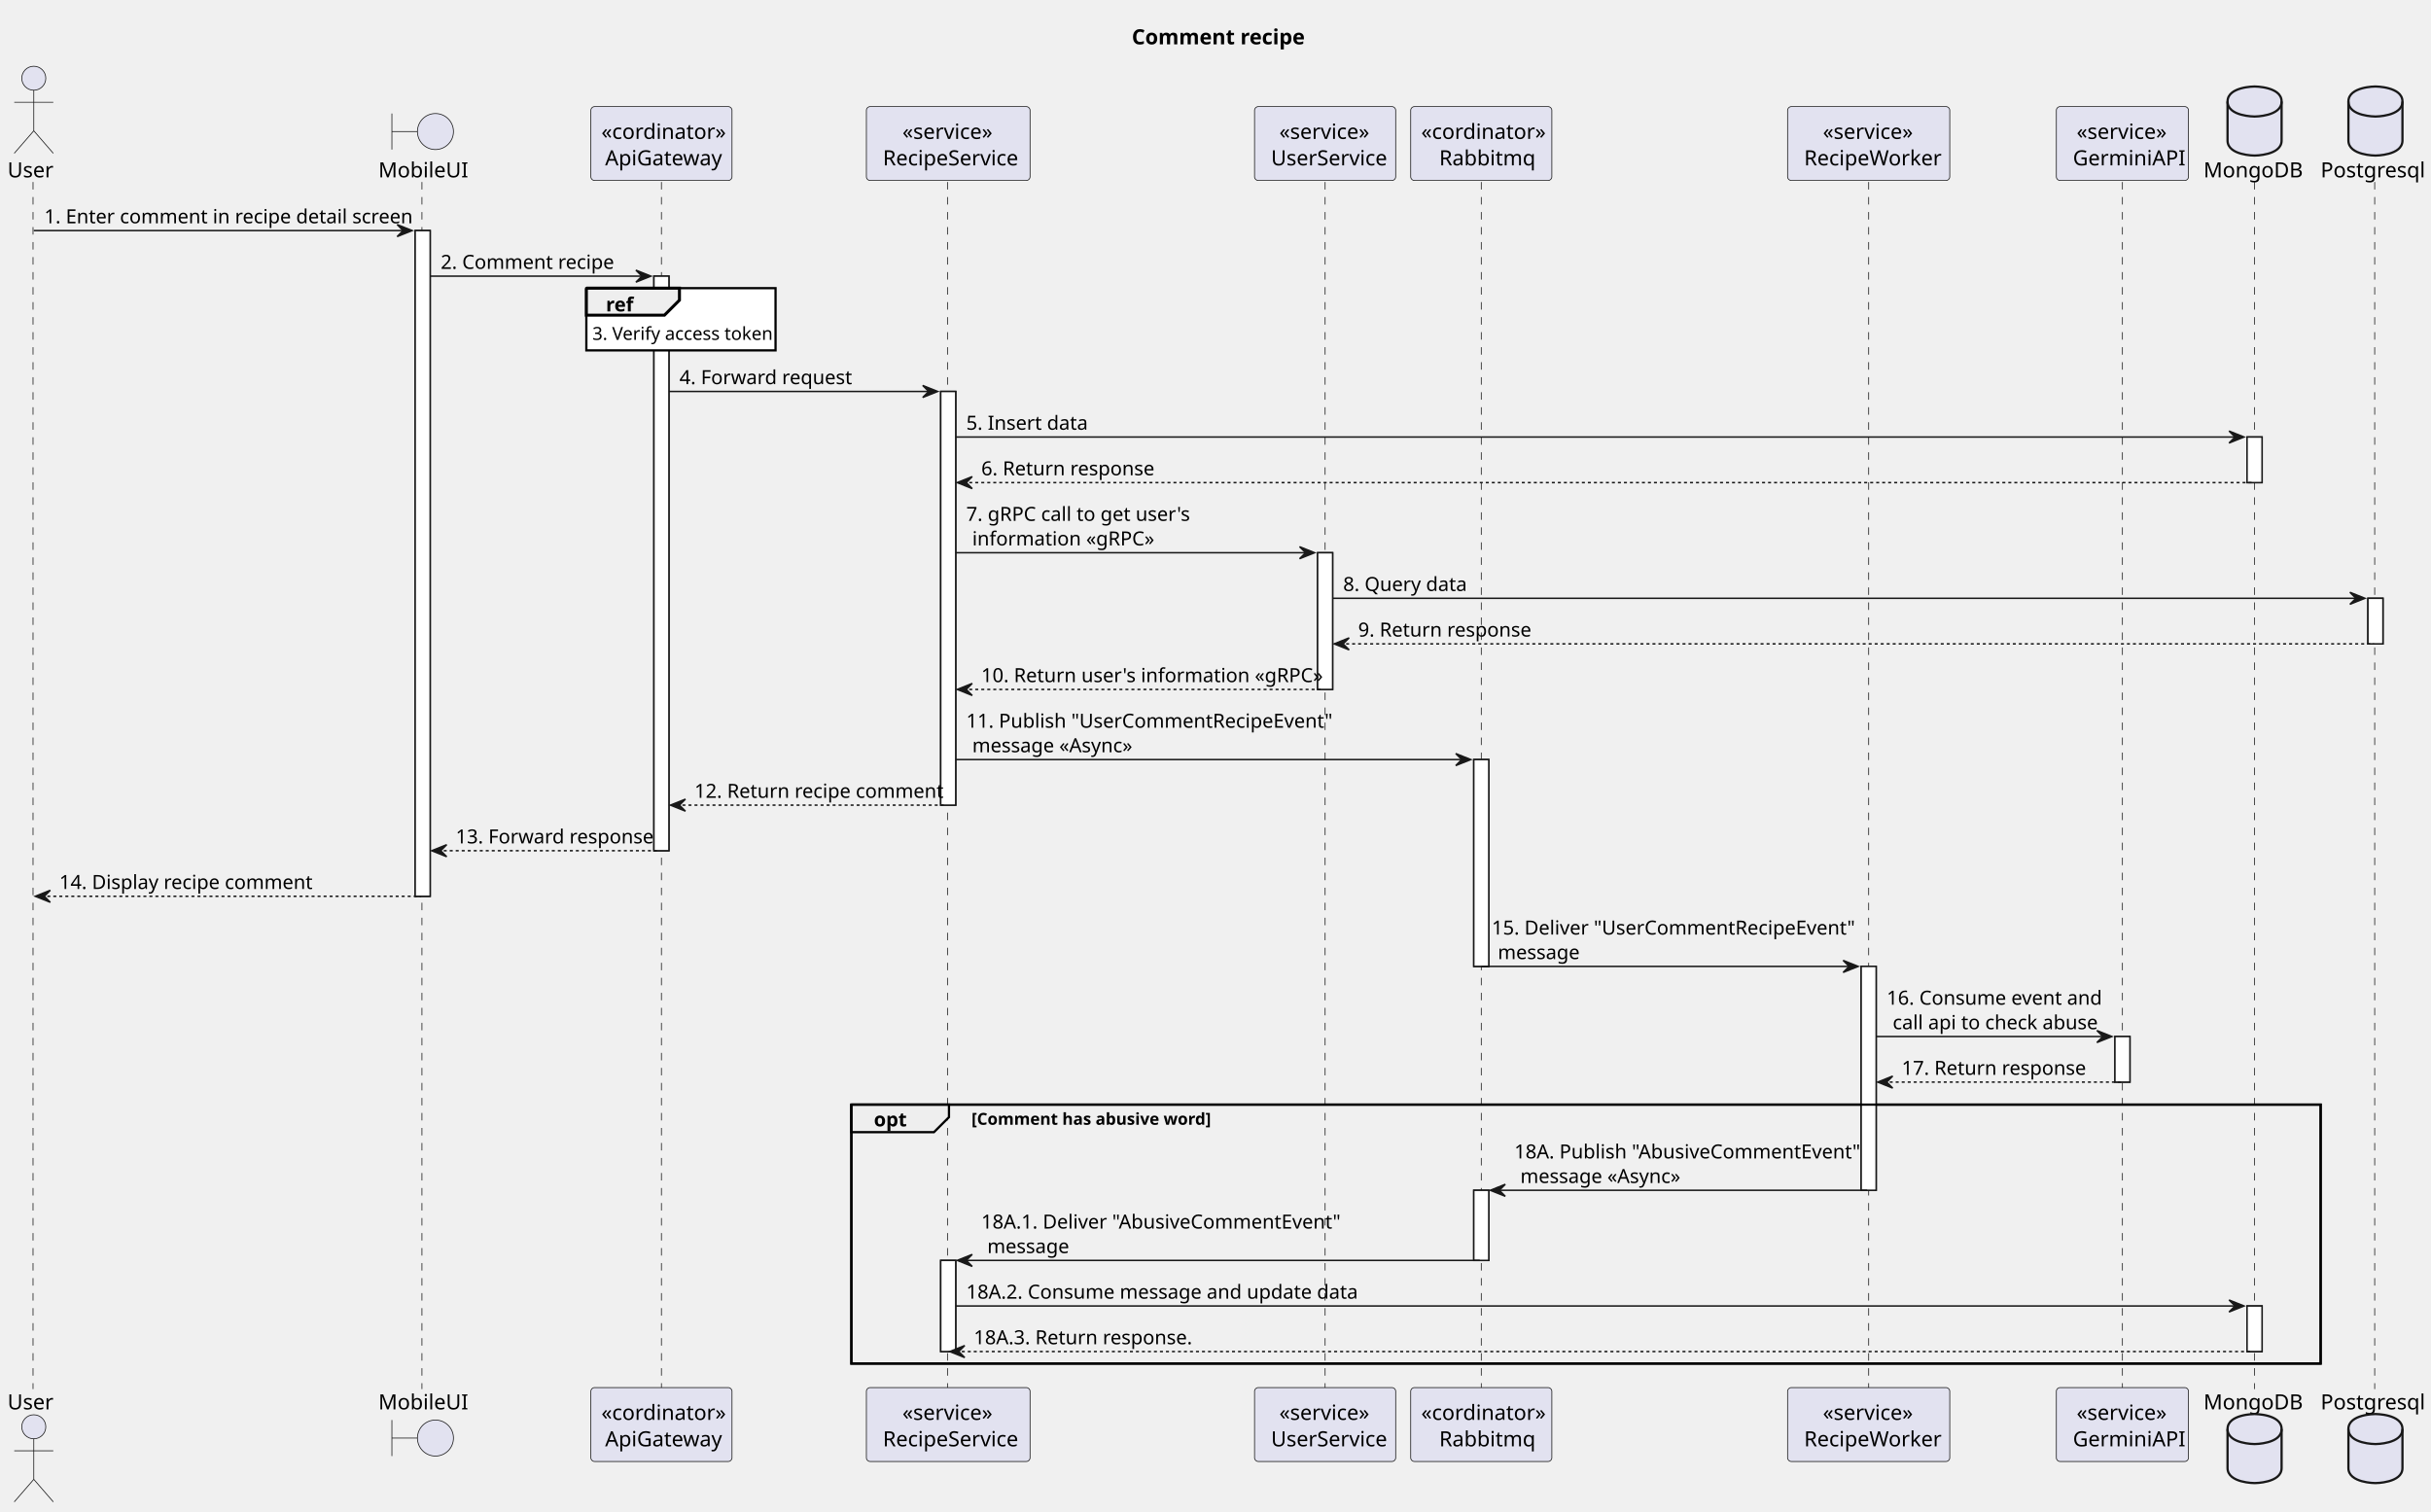
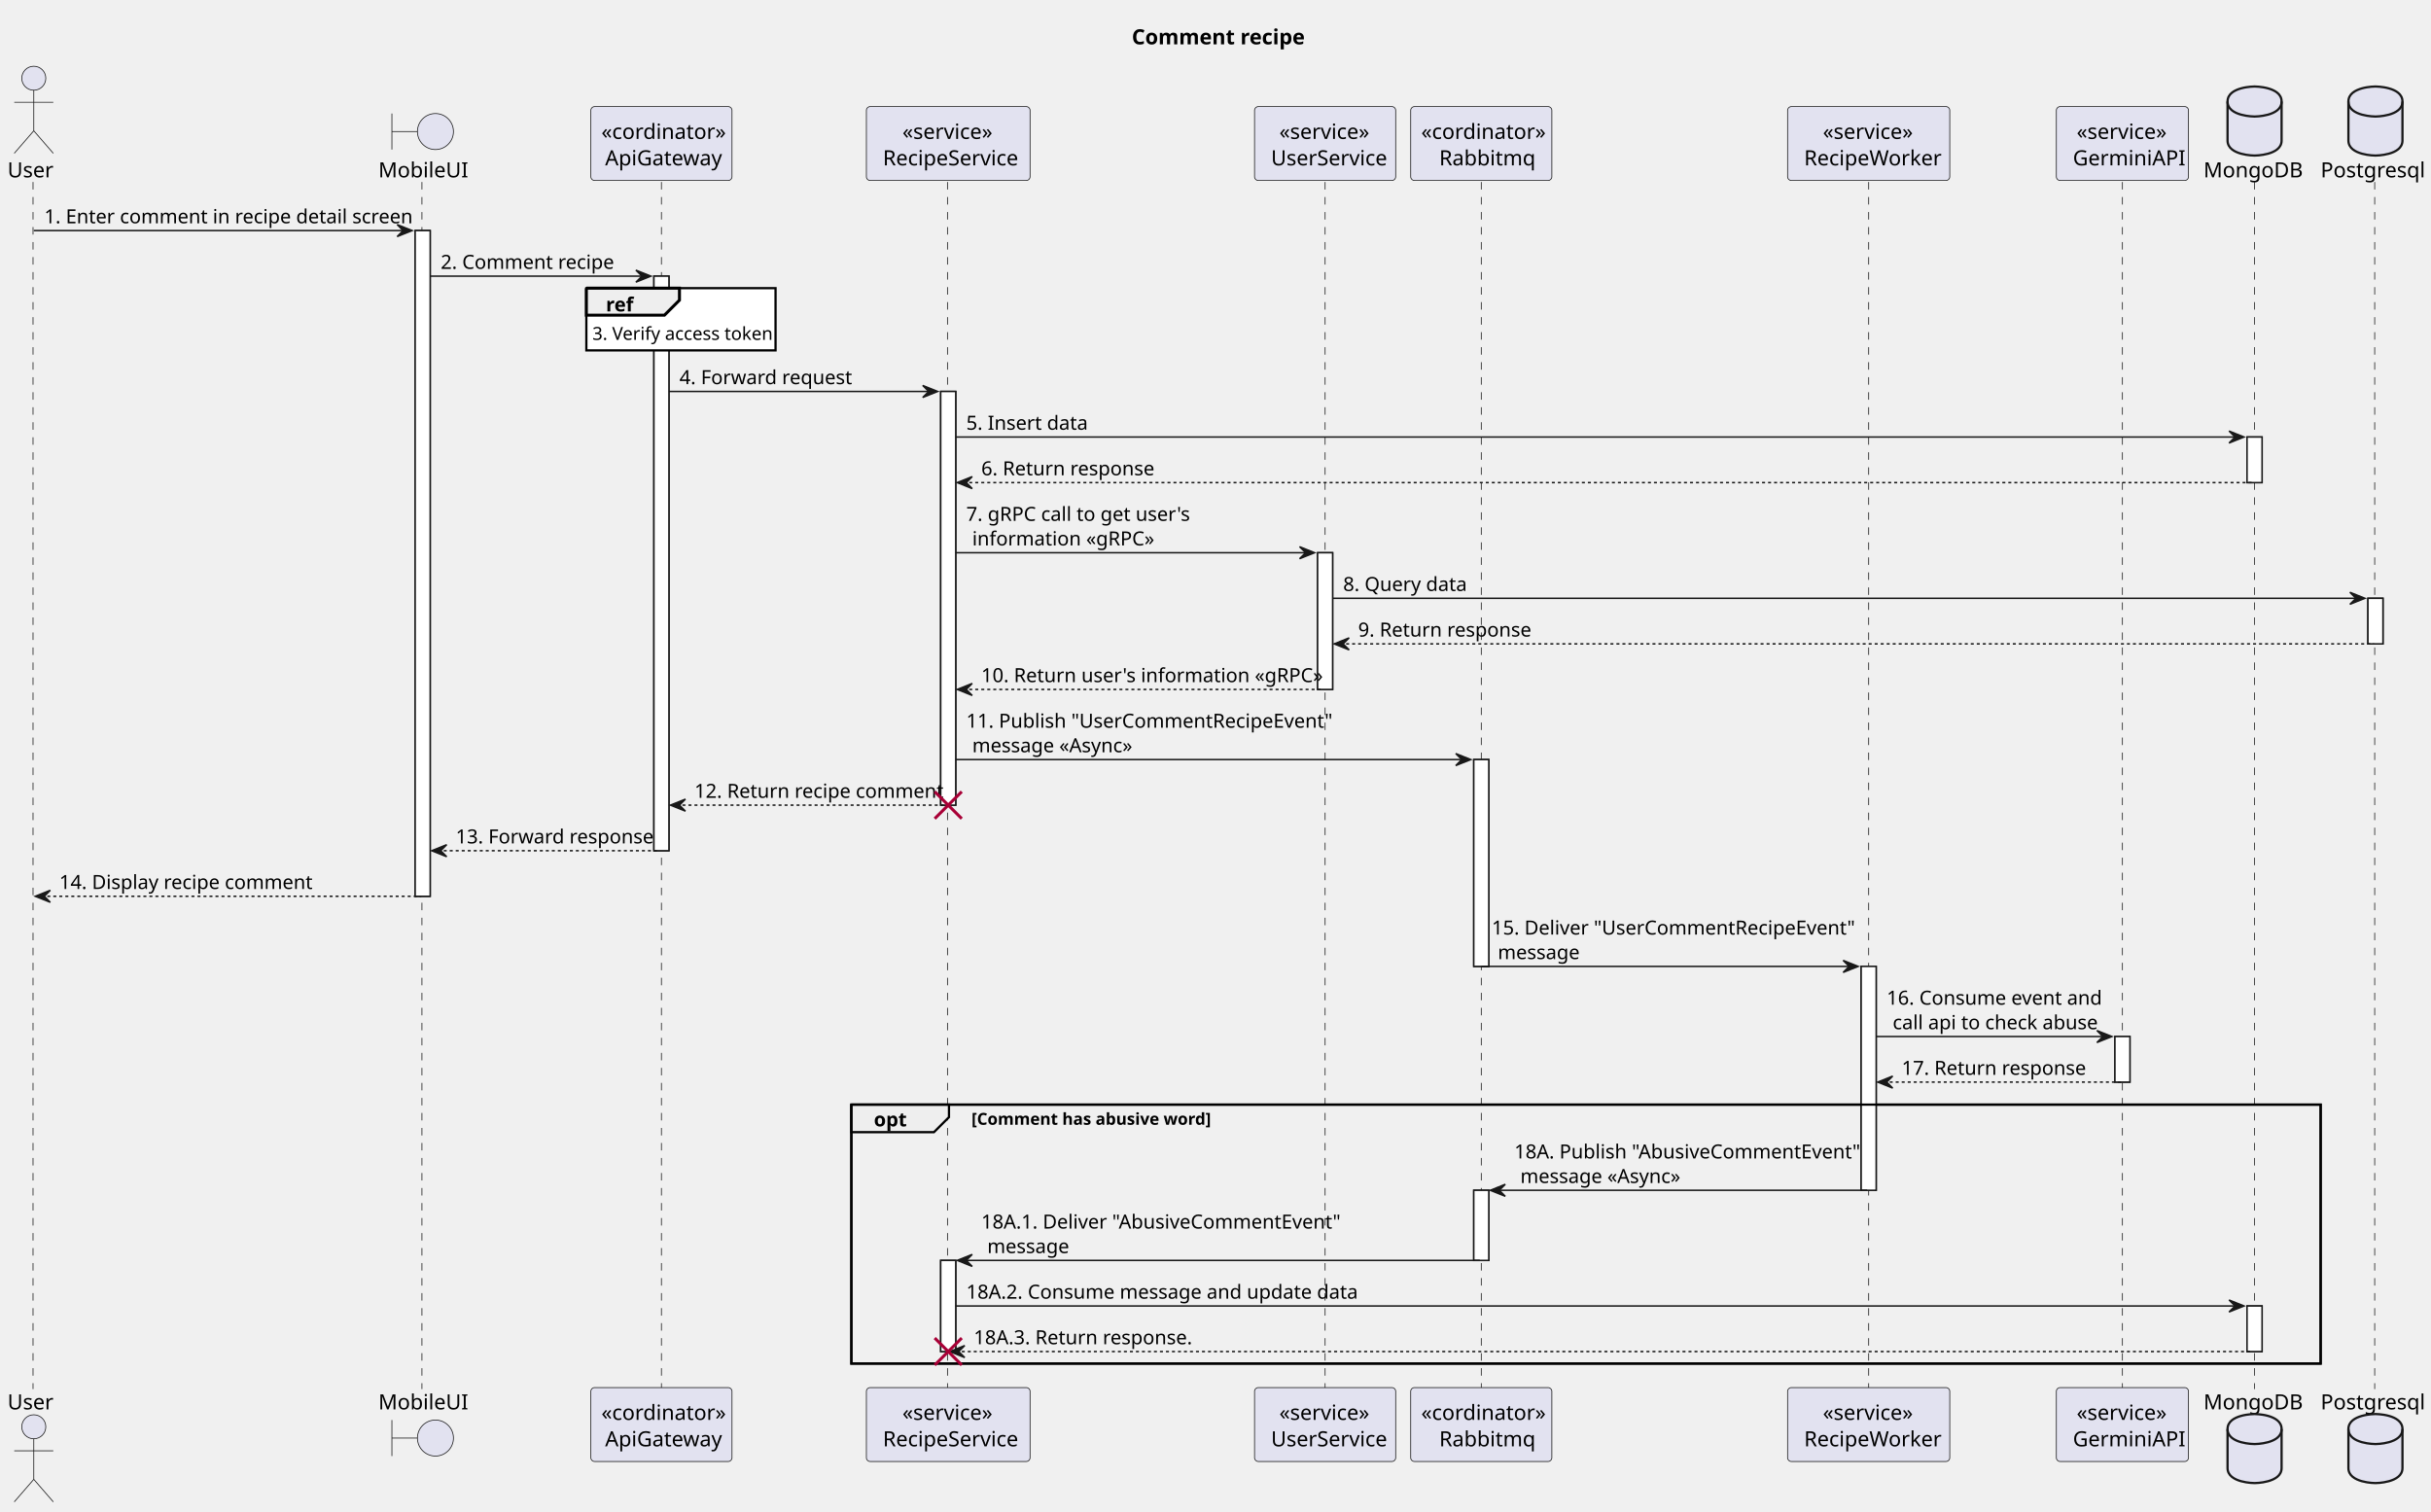
<svg xmlns="http://www.w3.org/2000/svg" contentStyleType="text/css" height="1007px" preserveAspectRatio="none" style="width:1619px;height:1007px;background:#FFFFFF;" version="1.1" viewBox="0 0 1619 1007" width="1619px" zoomAndPan="magnify">
  <defs />
  <g>
    <text fill="#000000" font-family="sans-serif" font-size="14" font-weight="bold" lengthAdjust="spacing" textLength="115" x="753.75" y="29.533">Comment recipe</text>
    <rect fill="#FFFFFF" height="443.367" style="stroke:#181818;stroke-width:1.0;" width="10" x="276.5" y="153.57" />
    <rect fill="#FFFFFF" height="382.664" style="stroke:#181818;stroke-width:1.0;" width="10" x="435.5" y="183.922" />
    <rect fill="#FFFFFF" height="275.516" style="stroke:#181818;stroke-width:1.0;" width="10" x="626.5" y="260.719" />
    <rect fill="#FFFFFF" height="60.703" style="stroke:#181818;stroke-width:1.0;" width="10" x="626.5" y="839.453" />
    <rect fill="#FFFFFF" height="91.055" style="stroke:#181818;stroke-width:1.0;" width="10" x="877.5" y="368.125" />
    <rect fill="#FFFFFF" height="137.758" style="stroke:#181818;stroke-width:1.0;" width="10" x="981.5" y="505.883" />
    <rect fill="#FFFFFF" height="46.703" style="stroke:#181818;stroke-width:1.0;" width="10" x="981.5" y="792.75" />
    <rect fill="#FFFFFF" height="149.109" style="stroke:#181818;stroke-width:1.0;" width="10" x="1239.5" y="643.641" />
    <rect fill="#FFFFFF" height="30.352" style="stroke:#181818;stroke-width:1.0;" width="10" x="1408.5" y="690.344" />
    <rect fill="#FFFFFF" height="30.352" style="stroke:#181818;stroke-width:1.0;" width="10" x="1496.5" y="291.07" />
    <rect fill="#FFFFFF" height="30.352" style="stroke:#181818;stroke-width:1.0;" width="10" x="1496.5" y="869.805" />
    <rect fill="#FFFFFF" height="30.352" style="stroke:#181818;stroke-width:1.0;" width="10" x="1577" y="398.477" />
    <rect fill="none" height="172.461" style="stroke:#000000;stroke-width:1.5;" width="978.5" x="567" y="735.695" />
    <line style="stroke:#181818;stroke-width:0.5;stroke-dasharray:5.0,5.0;" x1="22" x2="22" y1="121.219" y2="925.156" />
    <line style="stroke:#181818;stroke-width:0.5;stroke-dasharray:5.0,5.0;" x1="281" x2="281" y1="121.219" y2="925.156" />
    <line style="stroke:#181818;stroke-width:0.5;stroke-dasharray:5.0,5.0;" x1="440.5" x2="440.5" y1="121.219" y2="925.156" />
    <line style="stroke:#181818;stroke-width:0.5;stroke-dasharray:5.0,5.0;" x1="631" x2="631" y1="121.219" y2="925.156" />
    <line style="stroke:#181818;stroke-width:0.5;stroke-dasharray:5.0,5.0;" x1="882.5" x2="882.5" y1="121.219" y2="925.156" />
    <line style="stroke:#181818;stroke-width:0.5;stroke-dasharray:5.0,5.0;" x1="986.5" x2="986.5" y1="121.219" y2="925.156" />
    <line style="stroke:#181818;stroke-width:0.5;stroke-dasharray:5.0,5.0;" x1="1244.5" x2="1244.5" y1="121.219" y2="925.156" />
    <line style="stroke:#181818;stroke-width:0.5;stroke-dasharray:5.0,5.0;" x1="1413.5" x2="1413.5" y1="121.219" y2="925.156" />
    <line style="stroke:#181818;stroke-width:0.5;stroke-dasharray:5.0,5.0;" x1="1501.5" x2="1501.5" y1="121.219" y2="925.156" />
    <line style="stroke:#181818;stroke-width:0.5;stroke-dasharray:5.0,5.0;" x1="1581.5" x2="1581.5" y1="121.219" y2="925.156" />
    <text fill="#000000" font-family="sans-serif" font-size="14" lengthAdjust="spacing" textLength="29" x="5" y="118.143">User</text>
    <ellipse cx="22.5" cy="52.109" fill="#E2E2F0" rx="8" ry="8" style="stroke:#181818;stroke-width:0.5;" />
    <path d="M22.5,60.109 L22.5,87.109 M9.5,68.109 L35.5,68.109 M22.5,87.109 L9.5,102.109 M22.5,87.109 L35.5,102.109 " fill="none" style="stroke:#181818;stroke-width:0.5;" />
    <text fill="#000000" font-family="sans-serif" font-size="14" lengthAdjust="spacing" textLength="29" x="5" y="938.689">User</text>
    <ellipse cx="22.5" cy="950.266" fill="#E2E2F0" rx="8" ry="8" style="stroke:#181818;stroke-width:0.5;" />
    <path d="M22.5,958.266 L22.5,985.266 M9.5,966.266 L35.5,966.266 M22.5,985.266 L9.5,1000.266 M22.5,985.266 L35.5,1000.266 " fill="none" style="stroke:#181818;stroke-width:0.5;" />
    <text fill="#000000" font-family="sans-serif" font-size="14" lengthAdjust="spacing" textLength="53" x="252" y="118.143">MobileUI</text>
    <path d="M261,75.609 L261,99.609 M261,87.609 L278,87.609 " fill="none" style="stroke:#181818;stroke-width:0.5;" />
    <ellipse cx="290" cy="87.609" fill="#E2E2F0" rx="12" ry="12" style="stroke:#181818;stroke-width:0.5;" />
    <text fill="#000000" font-family="sans-serif" font-size="14" lengthAdjust="spacing" textLength="53" x="252" y="938.689">MobileUI</text>
    <path d="M261,945.766 L261,969.766 M261,957.766 L278,957.766 " fill="none" style="stroke:#181818;stroke-width:0.5;" />
    <ellipse cx="290" cy="957.766" fill="#E2E2F0" rx="12" ry="12" style="stroke:#181818;stroke-width:0.5;" />
    <rect fill="#E2E2F0" height="49.219" rx="2.5" ry="2.5" style="stroke:#181818;stroke-width:0.5;" width="94" x="393.5" y="71" />
    <text fill="#000000" font-family="sans-serif" font-size="14" lengthAdjust="spacing" textLength="80" x="400.5" y="92.533">«cordinator»</text>
    <text fill="#000000" font-family="sans-serif" font-size="14" lengthAdjust="spacing" textLength="75" x="403" y="110.143">ApiGateway</text>
    <rect fill="#E2E2F0" height="49.219" rx="2.5" ry="2.5" style="stroke:#181818;stroke-width:0.5;" width="94" x="393.5" y="924.156" />
    <text fill="#000000" font-family="sans-serif" font-size="14" lengthAdjust="spacing" textLength="80" x="400.5" y="945.689">«cordinator»</text>
    <text fill="#000000" font-family="sans-serif" font-size="14" lengthAdjust="spacing" textLength="75" x="403" y="963.299">ApiGateway</text>
    <rect fill="#E2E2F0" height="49.219" rx="2.5" ry="2.5" style="stroke:#181818;stroke-width:0.5;" width="109" x="577" y="71" />
    <text fill="#000000" font-family="sans-serif" font-size="14" lengthAdjust="spacing" textLength="61" x="601" y="92.533">«service»</text>
    <text fill="#000000" font-family="sans-serif" font-size="14" lengthAdjust="spacing" textLength="91" x="588" y="110.143">RecipeService</text>
    <rect fill="#E2E2F0" height="49.219" rx="2.5" ry="2.5" style="stroke:#181818;stroke-width:0.5;" width="109" x="577" y="924.156" />
    <text fill="#000000" font-family="sans-serif" font-size="14" lengthAdjust="spacing" textLength="61" x="601" y="945.689">«service»</text>
    <text fill="#000000" font-family="sans-serif" font-size="14" lengthAdjust="spacing" textLength="91" x="588" y="963.299">RecipeService</text>
    <rect fill="#E2E2F0" height="49.219" rx="2.5" ry="2.5" style="stroke:#181818;stroke-width:0.5;" width="94" x="835.5" y="71" />
    <text fill="#000000" font-family="sans-serif" font-size="14" lengthAdjust="spacing" textLength="61" x="852" y="92.533">«service»</text>
    <text fill="#000000" font-family="sans-serif" font-size="14" lengthAdjust="spacing" textLength="76" x="846.5" y="110.143">UserService</text>
    <rect fill="#E2E2F0" height="49.219" rx="2.5" ry="2.5" style="stroke:#181818;stroke-width:0.5;" width="94" x="835.5" y="924.156" />
    <text fill="#000000" font-family="sans-serif" font-size="14" lengthAdjust="spacing" textLength="61" x="852" y="945.689">«service»</text>
    <text fill="#000000" font-family="sans-serif" font-size="14" lengthAdjust="spacing" textLength="76" x="846.5" y="963.299">UserService</text>
    <rect fill="#E2E2F0" height="49.219" rx="2.5" ry="2.5" style="stroke:#181818;stroke-width:0.5;" width="94" x="939.5" y="71" />
    <text fill="#000000" font-family="sans-serif" font-size="14" lengthAdjust="spacing" textLength="80" x="946.5" y="92.533">«cordinator»</text>
    <text fill="#000000" font-family="sans-serif" font-size="14" lengthAdjust="spacing" textLength="60" x="958.5" y="110.143">Rabbitmq</text>
    <rect fill="#E2E2F0" height="49.219" rx="2.5" ry="2.5" style="stroke:#181818;stroke-width:0.5;" width="94" x="939.5" y="924.156" />
    <text fill="#000000" font-family="sans-serif" font-size="14" lengthAdjust="spacing" textLength="80" x="946.5" y="945.689">«cordinator»</text>
    <text fill="#000000" font-family="sans-serif" font-size="14" lengthAdjust="spacing" textLength="60" x="958.5" y="963.299">Rabbitmq</text>
    <rect fill="#E2E2F0" height="49.219" rx="2.5" ry="2.5" style="stroke:#181818;stroke-width:0.5;" width="108" x="1190.5" y="71" />
    <text fill="#000000" font-family="sans-serif" font-size="14" lengthAdjust="spacing" textLength="61" x="1214" y="92.533">«service»</text>
    <text fill="#000000" font-family="sans-serif" font-size="14" lengthAdjust="spacing" textLength="90" x="1201.5" y="110.143">RecipeWorker</text>
    <rect fill="#E2E2F0" height="49.219" rx="2.5" ry="2.5" style="stroke:#181818;stroke-width:0.5;" width="108" x="1190.5" y="924.156" />
    <text fill="#000000" font-family="sans-serif" font-size="14" lengthAdjust="spacing" textLength="61" x="1214" y="945.689">«service»</text>
    <text fill="#000000" font-family="sans-serif" font-size="14" lengthAdjust="spacing" textLength="90" x="1201.5" y="963.299">RecipeWorker</text>
    <rect fill="#E2E2F0" height="49.219" rx="2.5" ry="2.5" style="stroke:#181818;stroke-width:0.5;" width="88" x="1369.5" y="71" />
    <text fill="#000000" font-family="sans-serif" font-size="14" lengthAdjust="spacing" textLength="61" x="1383" y="92.533">«service»</text>
    <text fill="#000000" font-family="sans-serif" font-size="14" lengthAdjust="spacing" textLength="70" x="1380.5" y="110.143">GerminiAPI</text>
    <rect fill="#E2E2F0" height="49.219" rx="2.5" ry="2.5" style="stroke:#181818;stroke-width:0.5;" width="88" x="1369.5" y="924.156" />
    <text fill="#000000" font-family="sans-serif" font-size="14" lengthAdjust="spacing" textLength="61" x="1383" y="945.689">«service»</text>
    <text fill="#000000" font-family="sans-serif" font-size="14" lengthAdjust="spacing" textLength="70" x="1380.5" y="963.299">GerminiAPI</text>
    <text fill="#000000" font-family="sans-serif" font-size="14" lengthAdjust="spacing" textLength="62" x="1467.5" y="118.143">MongoDB</text>
    <path d="M1483.5,67.609 C1483.5,57.609 1501.5,57.609 1501.5,57.609 C1501.5,57.609 1519.5,57.609 1519.5,67.609 L1519.5,93.609 C1519.5,103.609 1501.5,103.609 1501.5,103.609 C1501.5,103.609 1483.5,103.609 1483.5,93.609 L1483.5,67.609 " fill="#E2E2F0" style="stroke:#181818;stroke-width:1.5;" />
    <path d="M1483.5,67.609 C1483.5,77.609 1501.5,77.609 1501.5,77.609 C1501.5,77.609 1519.5,77.609 1519.5,67.609 " fill="none" style="stroke:#181818;stroke-width:1.5;" />
    <text fill="#000000" font-family="sans-serif" font-size="14" lengthAdjust="spacing" textLength="62" x="1467.5" y="938.689">MongoDB</text>
    <path d="M1483.5,951.766 C1483.5,941.766 1501.5,941.766 1501.5,941.766 C1501.5,941.766 1519.5,941.766 1519.5,951.766 L1519.5,977.766 C1519.5,987.766 1501.5,987.766 1501.5,987.766 C1501.5,987.766 1483.5,987.766 1483.5,977.766 L1483.5,951.766 " fill="#E2E2F0" style="stroke:#181818;stroke-width:1.5;" />
    <path d="M1483.5,951.766 C1483.5,961.766 1501.5,961.766 1501.5,961.766 C1501.5,961.766 1519.5,961.766 1519.5,951.766 " fill="none" style="stroke:#181818;stroke-width:1.5;" />
    <text fill="#000000" font-family="sans-serif" font-size="14" lengthAdjust="spacing" textLength="67" x="1545.5" y="118.143">Postgresql</text>
    <path d="M1564,67.609 C1564,57.609 1582,57.609 1582,57.609 C1582,57.609 1600,57.609 1600,67.609 L1600,93.609 C1600,103.609 1582,103.609 1582,103.609 C1582,103.609 1564,103.609 1564,93.609 L1564,67.609 " fill="#E2E2F0" style="stroke:#181818;stroke-width:1.5;" />
    <path d="M1564,67.609 C1564,77.609 1582,77.609 1582,77.609 C1582,77.609 1600,77.609 1600,67.609 " fill="none" style="stroke:#181818;stroke-width:1.5;" />
    <text fill="#000000" font-family="sans-serif" font-size="14" lengthAdjust="spacing" textLength="67" x="1545.5" y="938.689">Postgresql</text>
    <path d="M1564,951.766 C1564,941.766 1582,941.766 1582,941.766 C1582,941.766 1600,941.766 1600,951.766 L1600,977.766 C1600,987.766 1582,987.766 1582,987.766 C1582,987.766 1564,987.766 1564,977.766 L1564,951.766 " fill="#E2E2F0" style="stroke:#181818;stroke-width:1.5;" />
    <path d="M1564,951.766 C1564,961.766 1582,961.766 1582,961.766 C1582,961.766 1600,961.766 1600,951.766 " fill="none" style="stroke:#181818;stroke-width:1.5;" />
    <rect fill="#FFFFFF" height="443.367" style="stroke:#181818;stroke-width:1.0;" width="10" x="276.5" y="153.57" />
    <rect fill="#FFFFFF" height="382.664" style="stroke:#181818;stroke-width:1.0;" width="10" x="435.5" y="183.922" />
    <rect fill="#FFFFFF" height="275.516" style="stroke:#181818;stroke-width:1.0;" width="10" x="626.5" y="260.719" />
    <rect fill="#FFFFFF" height="60.703" style="stroke:#181818;stroke-width:1.0;" width="10" x="626.5" y="839.453" />
    <rect fill="#FFFFFF" height="91.055" style="stroke:#181818;stroke-width:1.0;" width="10" x="877.5" y="368.125" />
    <rect fill="#FFFFFF" height="137.758" style="stroke:#181818;stroke-width:1.0;" width="10" x="981.5" y="505.883" />
    <rect fill="#FFFFFF" height="46.703" style="stroke:#181818;stroke-width:1.0;" width="10" x="981.5" y="792.75" />
    <rect fill="#FFFFFF" height="149.109" style="stroke:#181818;stroke-width:1.0;" width="10" x="1239.5" y="643.641" />
    <rect fill="#FFFFFF" height="30.352" style="stroke:#181818;stroke-width:1.0;" width="10" x="1408.5" y="690.344" />
    <rect fill="#FFFFFF" height="30.352" style="stroke:#181818;stroke-width:1.0;" width="10" x="1496.5" y="291.07" />
    <rect fill="#FFFFFF" height="30.352" style="stroke:#181818;stroke-width:1.0;" width="10" x="1496.5" y="869.805" />
    <rect fill="#FFFFFF" height="30.352" style="stroke:#181818;stroke-width:1.0;" width="10" x="1577" y="398.477" />
    <polygon fill="#181818" points="264.5,149.57,274.5,153.57,264.5,157.57,268.5,153.57" style="stroke:#181818;stroke-width:1.0;" />
    <line style="stroke:#181818;stroke-width:1.0;" x1="22.5" x2="270.5" y1="153.57" y2="153.57" />
    <text fill="#000000" font-family="sans-serif" font-size="13" lengthAdjust="spacing" textLength="235" x="29.5" y="148.714">1. Enter comment in recipe detail screen</text>
    <polygon fill="#181818" points="423.5,179.922,433.5,183.922,423.5,187.922,427.5,183.922" style="stroke:#181818;stroke-width:1.0;" />
    <line style="stroke:#181818;stroke-width:1.0;" x1="286.5" x2="429.5" y1="183.922" y2="183.922" />
    <text fill="#000000" font-family="sans-serif" font-size="13" lengthAdjust="spacing" textLength="110" x="293.5" y="179.065">2. Comment recipe</text>
    <rect fill="#FFFFFF" height="41.445" style="stroke:#000000;stroke-width:1.5;" width="126" x="390.5" y="191.922" />
    <path d="M390.5,191.922 L452.5,191.922 L452.5,199.922 L442.5,209.922 L390.5,209.922 L390.5,191.922 " fill="#EEEEEE" style="stroke:#000000;stroke-width:2.0;" />
    <text fill="#000000" font-family="sans-serif" font-size="13" font-weight="bold" lengthAdjust="spacing" textLength="17" x="403.5" y="207.417">ref</text>
    <text fill="#000000" font-family="sans-serif" font-size="12" lengthAdjust="spacing" textLength="118" x="394.5" y="226.379">3. Verify access token</text>
    <polygon fill="#181818" points="614.5,256.719,624.5,260.719,614.5,264.719,618.5,260.719" style="stroke:#181818;stroke-width:1.0;" />
    <line style="stroke:#181818;stroke-width:1.0;" x1="445.5" x2="620.5" y1="260.719" y2="260.719" />
    <text fill="#000000" font-family="sans-serif" font-size="13" lengthAdjust="spacing" textLength="108" x="452.5" y="255.862">4. Forward request</text>
    <polygon fill="#181818" points="1484.5,287.07,1494.5,291.07,1484.5,295.07,1488.5,291.07" style="stroke:#181818;stroke-width:1.0;" />
    <line style="stroke:#181818;stroke-width:1.0;" x1="636.5" x2="1490.5" y1="291.07" y2="291.07" />
    <text fill="#000000" font-family="sans-serif" font-size="13" lengthAdjust="spacing" textLength="76" x="643.5" y="286.214">5. Insert data</text>
    <polygon fill="#181818" points="647.5,317.422,637.5,321.422,647.5,325.422,643.5,321.422" style="stroke:#181818;stroke-width:1.0;" />
    <line style="stroke:#181818;stroke-width:1.0;stroke-dasharray:2.0,2.0;" x1="641.5" x2="1500.5" y1="321.422" y2="321.422" />
    <text fill="#000000" font-family="sans-serif" font-size="13" lengthAdjust="spacing" textLength="110" x="653.5" y="316.565">6. Return response</text>
    <polygon fill="#181818" points="865.5,364.125,875.5,368.125,865.5,372.125,869.5,368.125" style="stroke:#181818;stroke-width:1.0;" />
    <line style="stroke:#181818;stroke-width:1.0;" x1="636.5" x2="871.5" y1="368.125" y2="368.125" />
    <text fill="#000000" font-family="sans-serif" font-size="13" lengthAdjust="spacing" textLength="148" x="643.5" y="346.917">7. gRPC call to get user's</text>
    <text fill="#000000" font-family="sans-serif" font-size="13" lengthAdjust="spacing" textLength="115" x="647.5" y="363.269">information «gRPC»</text>
    <polygon fill="#181818" points="1565,394.477,1575,398.477,1565,402.477,1569,398.477" style="stroke:#181818;stroke-width:1.0;" />
    <line style="stroke:#181818;stroke-width:1.0;" x1="887.5" x2="1571" y1="398.477" y2="398.477" />
    <text fill="#000000" font-family="sans-serif" font-size="13" lengthAdjust="spacing" textLength="79" x="894.5" y="393.62">8. Query data</text>
    <polygon fill="#181818" points="898.5,424.828,888.5,428.828,898.5,432.828,894.5,428.828" style="stroke:#181818;stroke-width:1.0;" />
    <line style="stroke:#181818;stroke-width:1.0;stroke-dasharray:2.0,2.0;" x1="892.5" x2="1581" y1="428.828" y2="428.828" />
    <text fill="#000000" font-family="sans-serif" font-size="13" lengthAdjust="spacing" textLength="110" x="904.5" y="423.972">9. Return response</text>
    <polygon fill="#181818" points="647.5,455.18,637.5,459.18,647.5,463.18,643.5,459.18" style="stroke:#181818;stroke-width:1.0;" />
    <line style="stroke:#181818;stroke-width:1.0;stroke-dasharray:2.0,2.0;" x1="641.5" x2="881.5" y1="459.18" y2="459.18" />
    <text fill="#000000" font-family="sans-serif" font-size="13" lengthAdjust="spacing" textLength="217" x="653.5" y="454.323">10. Return user's information «gRPC»</text>
    <polygon fill="#181818" points="969.5,501.883,979.5,505.883,969.5,509.883,973.5,505.883" style="stroke:#181818;stroke-width:1.0;" />
    <line style="stroke:#181818;stroke-width:1.0;" x1="636.5" x2="975.5" y1="505.883" y2="505.883" />
    <text fill="#000000" font-family="sans-serif" font-size="13" lengthAdjust="spacing" textLength="234" x="643.5" y="484.675">11. Publish "UserCommentRecipeEvent"</text>
    <text fill="#000000" font-family="sans-serif" font-size="13" lengthAdjust="spacing" textLength="108" x="647.5" y="501.026">message «Async»</text>
    <polygon fill="#181818" points="456.5,532.234,446.5,536.234,456.5,540.234,452.5,536.234" style="stroke:#181818;stroke-width:1.0;" />
    <line style="stroke:#181818;stroke-width:1.0;stroke-dasharray:2.0,2.0;" x1="450.5" x2="630.5" y1="536.234" y2="536.234" />
    <text fill="#000000" font-family="sans-serif" font-size="13" lengthAdjust="spacing" textLength="157" x="462.5" y="531.378">12. Return recipe comment</text>
+     <line style="stroke:#A80036;stroke-width:2.0;" x1="622.5" x2="640.5" y1="527.234" y2="545.234" />
+     <line style="stroke:#A80036;stroke-width:2.0;" x1="622.5" x2="640.5" y1="545.234" y2="527.234" />
    <polygon fill="#181818" points="297.5,562.586,287.5,566.586,297.5,570.586,293.5,566.586" style="stroke:#181818;stroke-width:1.0;" />
    <line style="stroke:#181818;stroke-width:1.0;stroke-dasharray:2.0,2.0;" x1="291.5" x2="439.5" y1="566.586" y2="566.586" />
    <text fill="#000000" font-family="sans-serif" font-size="13" lengthAdjust="spacing" textLength="125" x="303.5" y="561.73">13. Forward response</text>
    <polygon fill="#181818" points="33.5,592.938,23.5,596.938,33.5,600.938,29.5,596.938" style="stroke:#181818;stroke-width:1.0;" />
    <line style="stroke:#181818;stroke-width:1.0;stroke-dasharray:2.0,2.0;" x1="27.5" x2="280.5" y1="596.938" y2="596.938" />
    <text fill="#000000" font-family="sans-serif" font-size="13" lengthAdjust="spacing" textLength="162" x="39.5" y="592.081">14. Display recipe comment</text>
    <polygon fill="#181818" points="1227.5,639.641,1237.5,643.641,1227.5,647.641,1231.5,643.641" style="stroke:#181818;stroke-width:1.0;" />
    <line style="stroke:#181818;stroke-width:1.0;" x1="986.5" x2="1233.5" y1="643.641" y2="643.641" />
    <text fill="#000000" font-family="sans-serif" font-size="13" lengthAdjust="spacing" textLength="229" x="993.5" y="622.433">15. Deliver "UserCommentRecipeEvent"</text>
    <text fill="#000000" font-family="sans-serif" font-size="13" lengthAdjust="spacing" textLength="53" x="997.5" y="638.784">message</text>
    <polygon fill="#181818" points="1396.5,686.344,1406.5,690.344,1396.5,694.344,1400.5,690.344" style="stroke:#181818;stroke-width:1.0;" />
    <line style="stroke:#181818;stroke-width:1.0;" x1="1249.5" x2="1402.5" y1="690.344" y2="690.344" />
    <text fill="#000000" font-family="sans-serif" font-size="13" lengthAdjust="spacing" textLength="136" x="1256.5" y="669.136">16. Consume event and</text>
    <text fill="#000000" font-family="sans-serif" font-size="13" lengthAdjust="spacing" textLength="134" x="1260.5" y="685.487">call api to check abuse</text>
    <polygon fill="#181818" points="1260.5,716.695,1250.5,720.695,1260.5,724.695,1256.5,720.695" style="stroke:#181818;stroke-width:1.0;" />
    <line style="stroke:#181818;stroke-width:1.0;stroke-dasharray:2.0,2.0;" x1="1254.5" x2="1412.5" y1="720.695" y2="720.695" />
    <text fill="#000000" font-family="sans-serif" font-size="13" lengthAdjust="spacing" textLength="117" x="1266.5" y="715.839">17. Return response</text>
    <path d="M567,735.695 L632,735.695 L632,744.047 L622,754.047 L567,754.047 L567,735.695 " fill="#EEEEEE" style="stroke:#000000;stroke-width:1.5;" />
    <rect fill="none" height="172.461" style="stroke:#000000;stroke-width:1.5;" width="978.5" x="567" y="735.695" />
    <text fill="#000000" font-family="sans-serif" font-size="13" font-weight="bold" lengthAdjust="spacing" textLength="20" x="582" y="750.19">opt</text>
    <text fill="#000000" font-family="sans-serif" font-size="11" font-weight="bold" lengthAdjust="spacing" textLength="164" x="647" y="749.114">[Comment has abusive word]</text>
    <polygon fill="#181818" points="1002.5,788.75,992.5,792.75,1002.5,796.75,998.5,792.75" style="stroke:#181818;stroke-width:1.0;" />
    <line style="stroke:#181818;stroke-width:1.0;" x1="996.5" x2="1243.5" y1="792.75" y2="792.75" />
    <text fill="#000000" font-family="sans-serif" font-size="13" lengthAdjust="spacing" textLength="221" x="1008.5" y="771.542">18A. Publish "AbusiveCommentEvent"</text>
    <text fill="#000000" font-family="sans-serif" font-size="13" lengthAdjust="spacing" textLength="108" x="1012.5" y="787.894">message «Async»</text>
    <polygon fill="#181818" points="647.5,835.453,637.5,839.453,647.5,843.453,643.5,839.453" style="stroke:#181818;stroke-width:1.0;" />
    <line style="stroke:#181818;stroke-width:1.0;" x1="641.5" x2="985.5" y1="839.453" y2="839.453" />
    <text fill="#000000" font-family="sans-serif" font-size="13" lengthAdjust="spacing" textLength="227" x="653.5" y="818.245">18A.1. Deliver "AbusiveCommentEvent"</text>
    <text fill="#000000" font-family="sans-serif" font-size="13" lengthAdjust="spacing" textLength="53" x="657.5" y="834.597">message</text>
    <polygon fill="#181818" points="1484.5,865.805,1494.5,869.805,1484.5,873.805,1488.5,869.805" style="stroke:#181818;stroke-width:1.0;" />
    <line style="stroke:#181818;stroke-width:1.0;" x1="636.5" x2="1490.5" y1="869.805" y2="869.805" />
    <text fill="#000000" font-family="sans-serif" font-size="13" lengthAdjust="spacing" textLength="251" x="643.5" y="864.948">18A.2. Consume message and update data</text>
    <polygon fill="#181818" points="642.5,896.156,632.5,900.156,642.5,904.156,638.5,900.156" style="stroke:#181818;stroke-width:1.0;" />
    <line style="stroke:#181818;stroke-width:1.0;stroke-dasharray:2.0,2.0;" x1="636.5" x2="1500.5" y1="900.156" y2="900.156" />
    <text fill="#000000" font-family="sans-serif" font-size="13" lengthAdjust="spacing" textLength="141" x="648.5" y="895.3">18A.3. Return response.</text>
+     <line style="stroke:#A80036;stroke-width:2.0;" x1="622.5" x2="640.5" y1="891.156" y2="909.156" />
+     <line style="stroke:#A80036;stroke-width:2.0;" x1="622.5" x2="640.5" y1="909.156" y2="891.156" />
  </g>
</svg>
